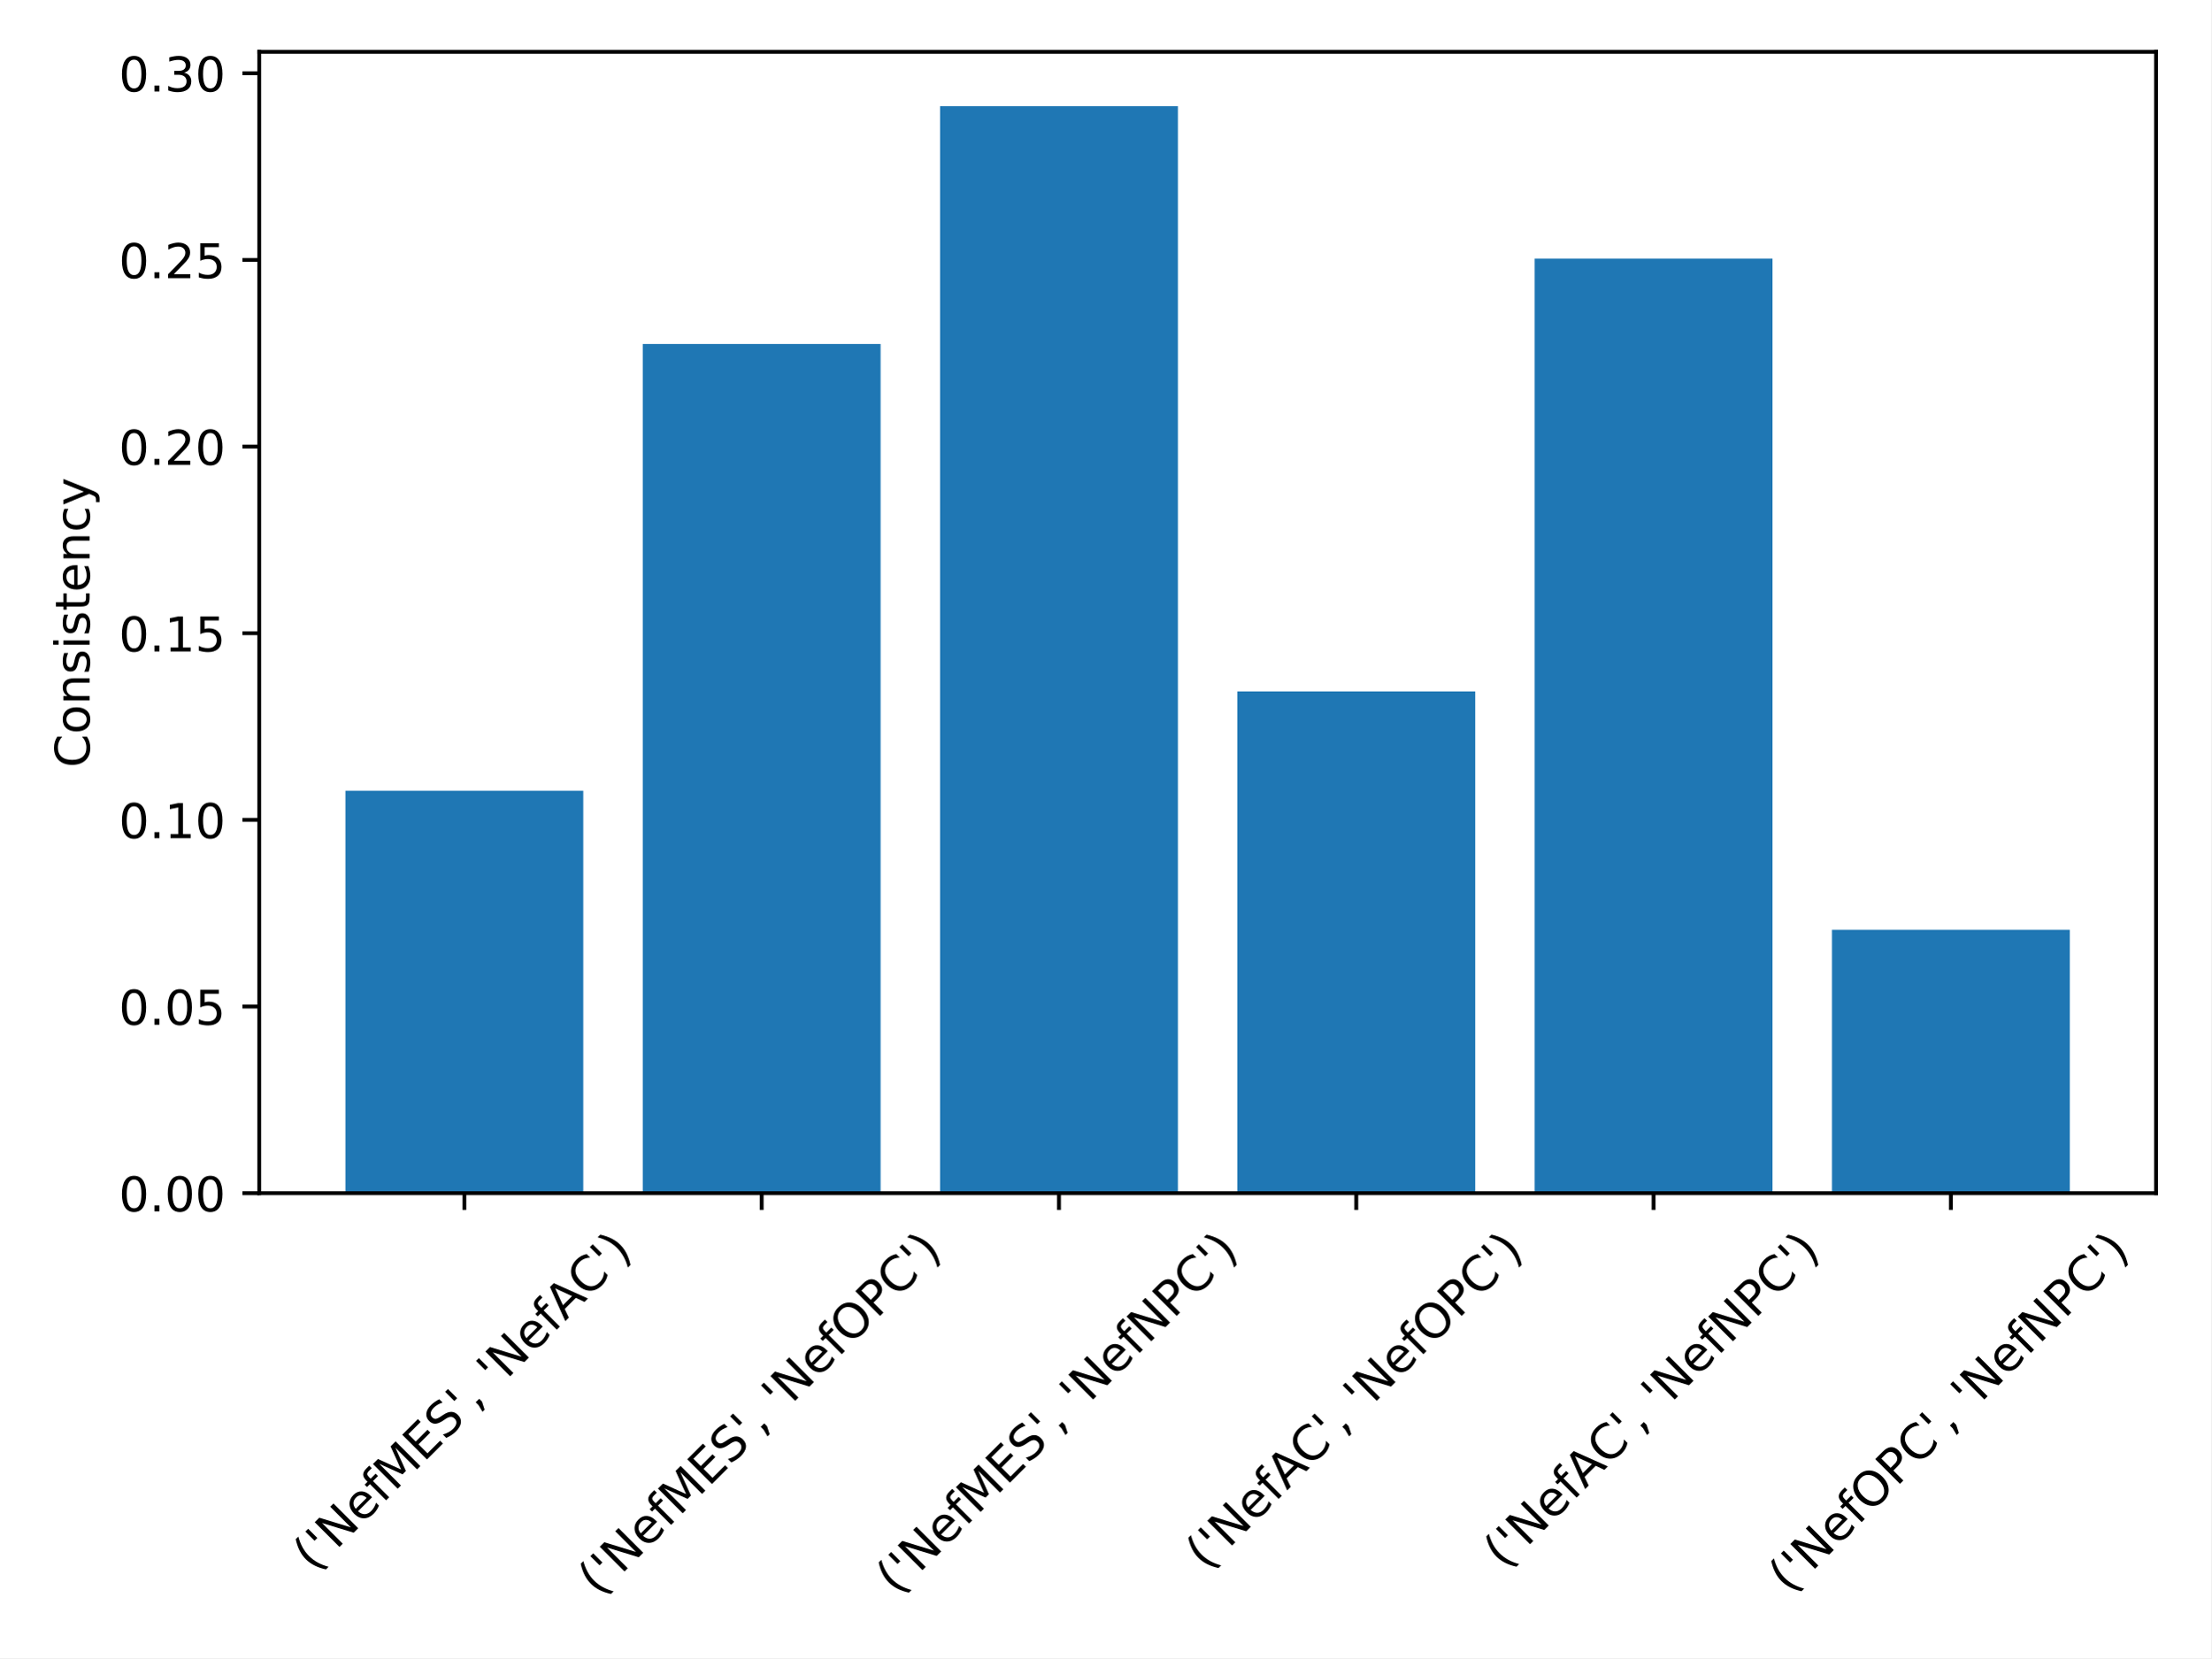
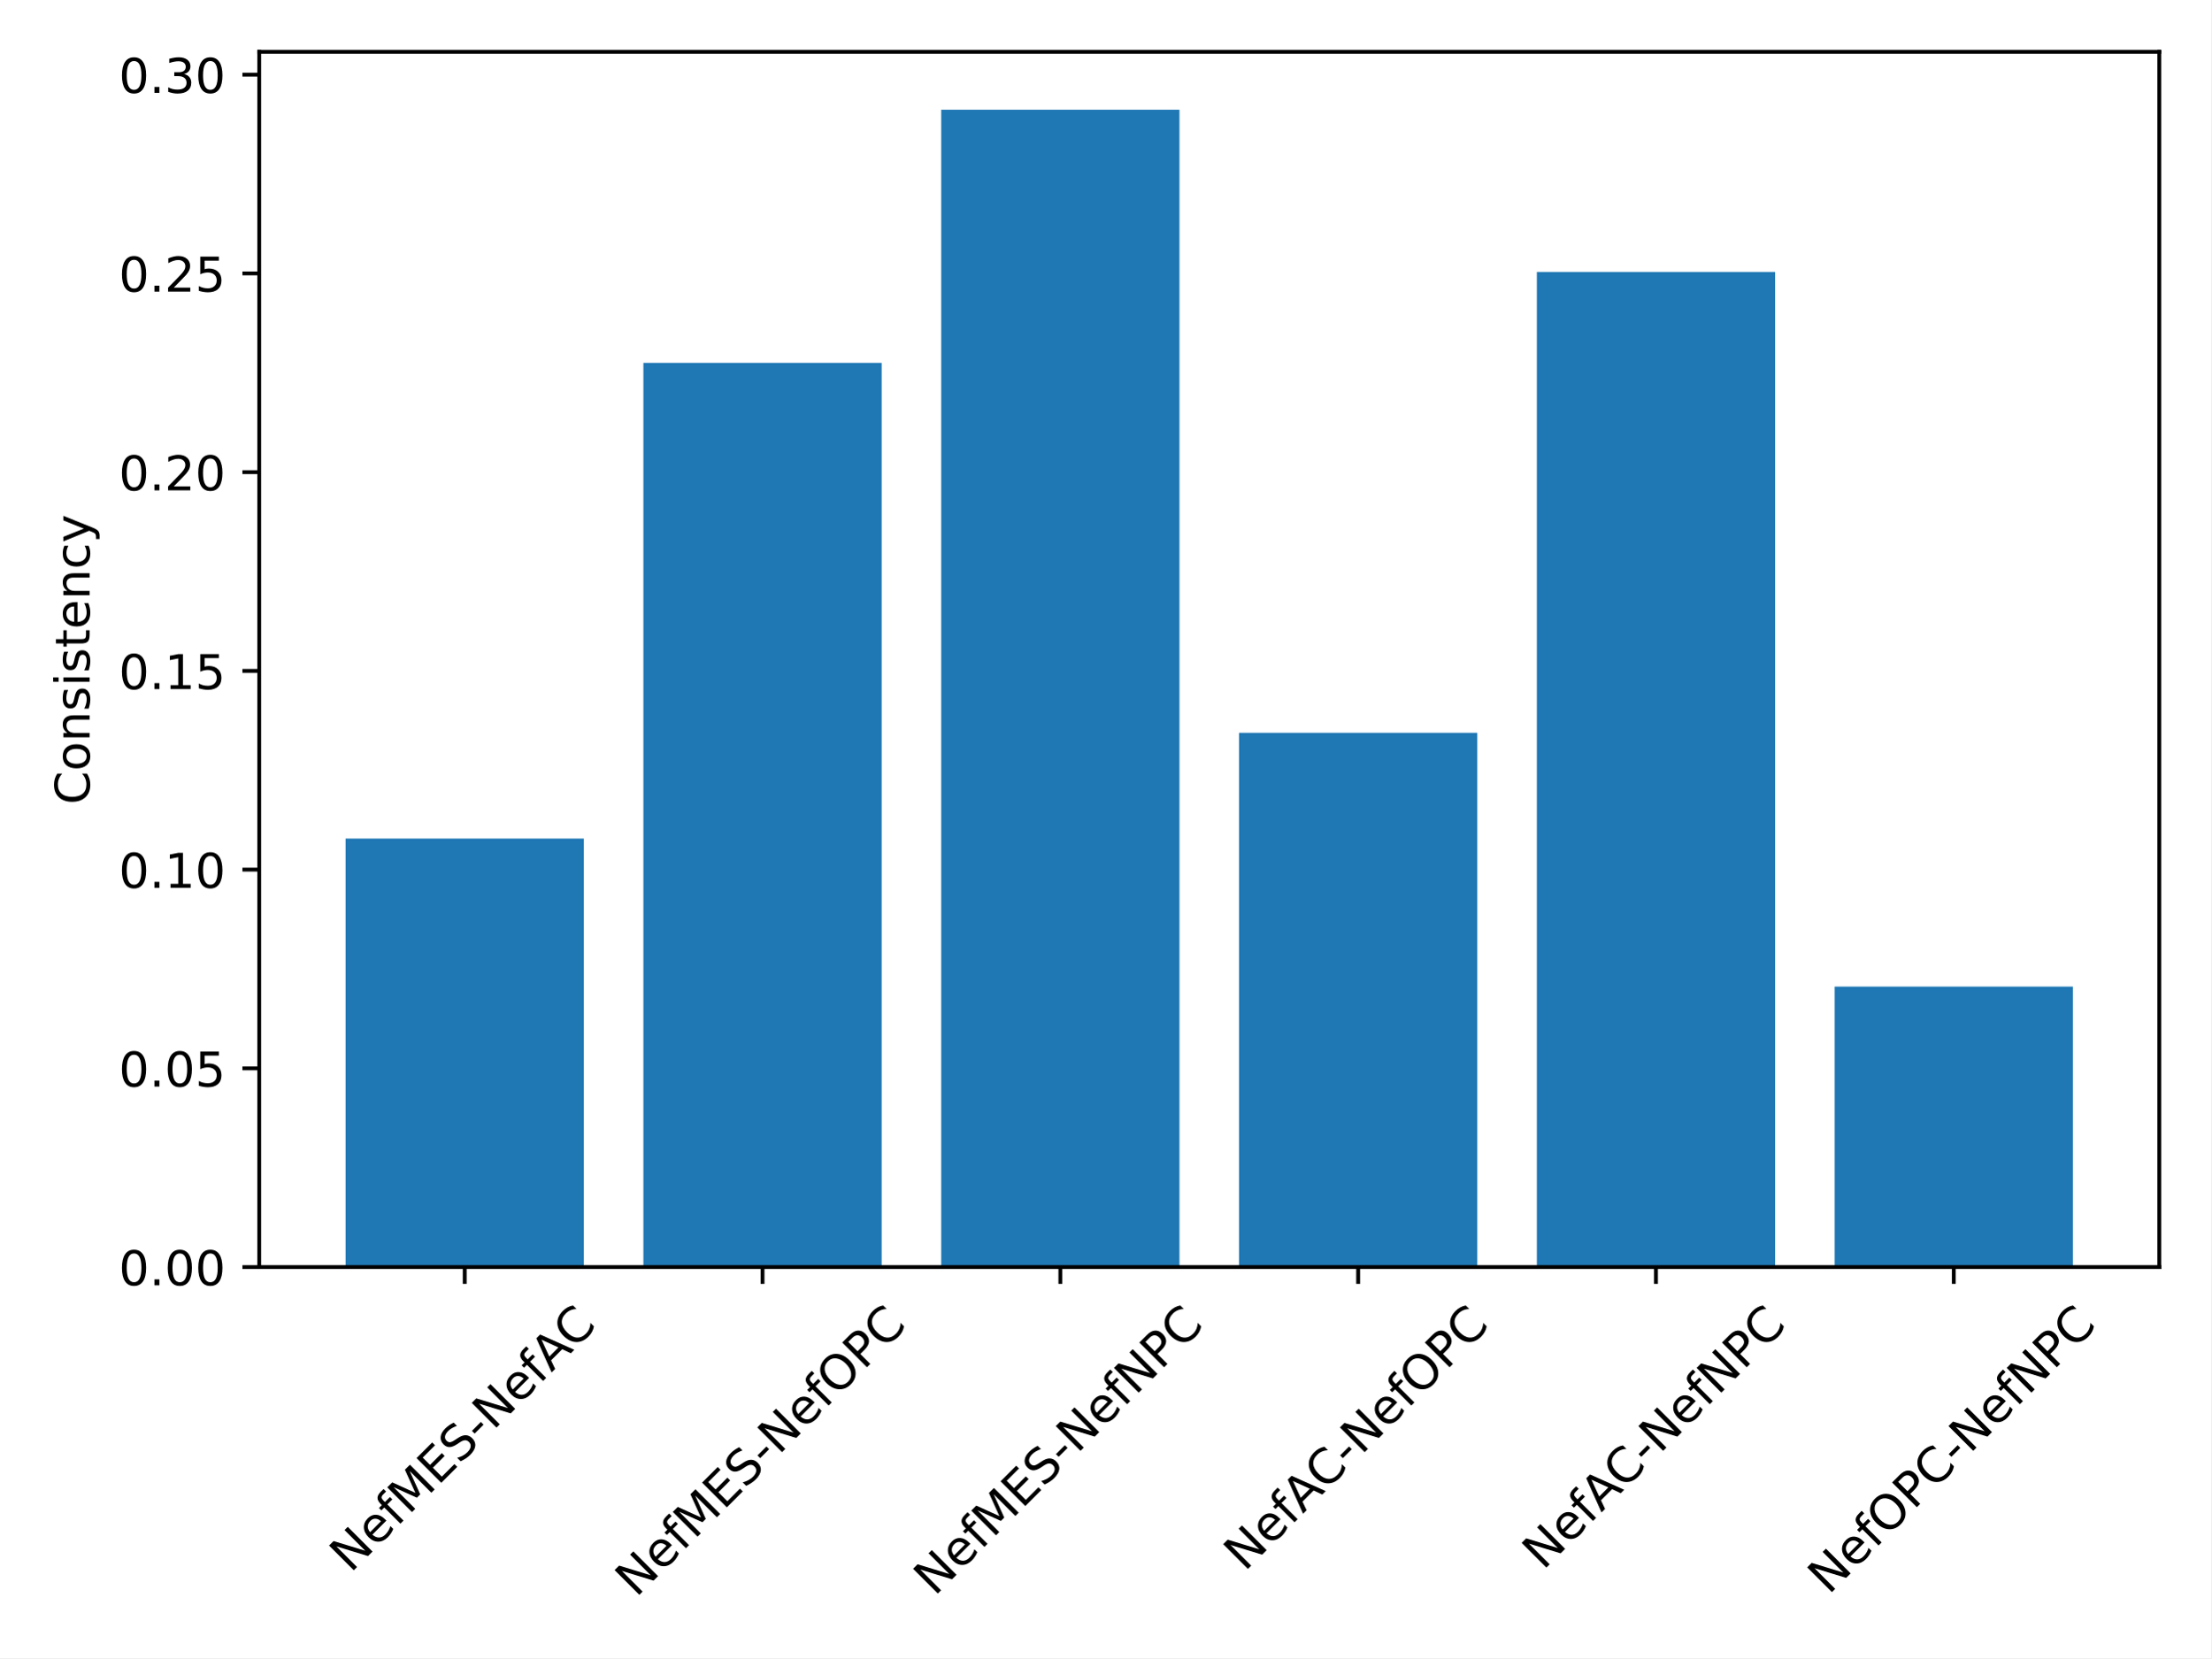
<svg xmlns="http://www.w3.org/2000/svg" xmlns:xlink="http://www.w3.org/1999/xlink" width="460.8pt" height="345.6pt" viewBox="0 0 460.8 345.6" version="1.1">
  <defs>
    <style type="text/css">*{stroke-linejoin: round; stroke-linecap: butt}</style>
  </defs>
  <g id="figure_1">
    <g id="patch_1">
      <path d="M 0 345.6  L 460.8 345.6  L 460.8 0  L 0 0  z " style="fill: #ffffff" />
    </g>
    <g id="axes_1">
      <g id="patch_2">
-         <path d="M 54.02 248.696  L 449.325 248.696  L 449.325 10.8  L 54.02 10.8  z " style="fill: #ffffff" />
+         <path d="M 54.02 264.097  L 450 264.097  L 450 10.8  L 54.02 10.8  z " style="fill: #ffffff" />
      </g>
      <g id="patch_3">
-         <path d="M 71.988 248.696  L 121.556 248.696  L 121.556 164.815  L 71.988 164.815  z " clip-path="url(#pbd22244c56)" style="fill: #1f77b4" />
+         <path d="M 72.019 264.097  L 121.672 264.097  L 121.672 174.786  L 72.019 174.786  z " clip-path="url(#pb75eb27ef6)" style="fill: #1f77b4" />
      </g>
      <g id="patch_4">
-         <path d="M 133.948 248.696  L 183.517 248.696  L 183.517 71.695  L 133.948 71.695  z " clip-path="url(#pbd22244c56)" style="fill: #1f77b4" />
+         <path d="M 134.085 264.097  L 183.738 264.097  L 183.738 75.637  L 134.085 75.637  z " clip-path="url(#pb75eb27ef6)" style="fill: #1f77b4" />
      </g>
      <g id="patch_5">
-         <path d="M 195.909 248.696  L 245.477 248.696  L 245.477 22.128  L 195.909 22.128  z " clip-path="url(#pbd22244c56)" style="fill: #1f77b4" />
+         <path d="M 196.151 264.097  L 245.803 264.097  L 245.803 22.862  L 196.151 22.862  z " clip-path="url(#pb75eb27ef6)" style="fill: #1f77b4" />
      </g>
      <g id="patch_6">
-         <path d="M 257.869 248.696  L 307.437 248.696  L 307.437 144.114  L 257.869 144.114  z " clip-path="url(#pbd22244c56)" style="fill: #1f77b4" />
+         <path d="M 258.217 264.097  L 307.869 264.097  L 307.869 152.744  L 258.217 152.744  z " clip-path="url(#pb75eb27ef6)" style="fill: #1f77b4" />
      </g>
      <g id="patch_7">
-         <path d="M 319.829 248.696  L 369.397 248.696  L 369.397 53.895  L 319.829 53.895  z " clip-path="url(#pbd22244c56)" style="fill: #1f77b4" />
+         <path d="M 320.282 264.097  L 369.935 264.097  L 369.935 56.685  L 320.282 56.685  z " clip-path="url(#pb75eb27ef6)" style="fill: #1f77b4" />
      </g>
      <g id="patch_8">
-         <path d="M 381.789 248.696  L 431.357 248.696  L 431.357 193.789  L 381.789 193.789  z " clip-path="url(#pbd22244c56)" style="fill: #1f77b4" />
+         <path d="M 382.348 264.097  L 432.001 264.097  L 432.001 205.635  L 382.348 205.635  z " clip-path="url(#pb75eb27ef6)" style="fill: #1f77b4" />
      </g>
      <g id="matplotlib.axis_1">
        <g id="xtick_1">
          <g id="line2d_1">
            <defs>
              <path id="m3385fdae1e" d="M 0 0  L 0 3.5  " style="stroke: #000000; stroke-width: 0.8" />
            </defs>
            <g>
-               <use xlink:href="#m3385fdae1e" x="96.772" y="248.696" style="stroke: #000000; stroke-width: 0.8" />
+               <use xlink:href="#m3385fdae1e" x="96.845" y="264.097" style="stroke: #000000; stroke-width: 0.8" />
            </g>
          </g>
          <g id="text_1">
-             <g transform="translate(65.34597 327.8242) rotate(-45) scale(0.1 -0.1)">
-               <defs>
-                 <path id="DejaVuSans-28" d="M 1984 4856  Q 1566 4138 1362 3434  Q 1159 2731 1159 2009  Q 1159 1288 1364 580  Q 1569 -128 1984 -844  L 1484 -844  Q 1016 -109 783 600  Q 550 1309 550 2009  Q 550 2706 781 3412  Q 1013 4119 1484 4856  L 1984 4856  z " transform="scale(0.015625)" />
-                 <path id="DejaVuSans-27" d="M 1147 4666  L 1147 2931  L 616 2931  L 616 4666  L 1147 4666  z " transform="scale(0.015625)" />
+             <g transform="translate(73.03636 327.9901) rotate(-45) scale(0.1 -0.1)">
+               <defs>
                <path id="DejaVuSans-4e" d="M 628 4666  L 1478 4666  L 3547 763  L 3547 4666  L 4159 4666  L 4159 0  L 3309 0  L 1241 3903  L 1241 0  L 628 0  L 628 4666  z " transform="scale(0.015625)" />
                <path id="DejaVuSans-65" d="M 3597 1894  L 3597 1613  L 953 1613  Q 991 1019 1311 708  Q 1631 397 2203 397  Q 2534 397 2845 478  Q 3156 559 3463 722  L 3463 178  Q 3153 47 2828 -22  Q 2503 -91 2169 -91  Q 1331 -91 842 396  Q 353 884 353 1716  Q 353 2575 817 3079  Q 1281 3584 2069 3584  Q 2775 3584 3186 3129  Q 3597 2675 3597 1894  z M 3022 2063  Q 3016 2534 2758 2815  Q 2500 3097 2075 3097  Q 1594 3097 1305 2825  Q 1016 2553 972 2059  L 3022 2063  z " transform="scale(0.015625)" />
                <path id="DejaVuSans-66" d="M 2375 4863  L 2375 4384  L 1825 4384  Q 1516 4384 1395 4259  Q 1275 4134 1275 3809  L 1275 3500  L 2222 3500  L 2222 3053  L 1275 3053  L 1275 0  L 697 0  L 697 3053  L 147 3053  L 147 3500  L 697 3500  L 697 3744  Q 697 4328 969 4595  Q 1241 4863 1831 4863  L 2375 4863  z " transform="scale(0.015625)" />
                <path id="DejaVuSans-4d" d="M 628 4666  L 1569 4666  L 2759 1491  L 3956 4666  L 4897 4666  L 4897 0  L 4281 0  L 4281 4097  L 3078 897  L 2444 897  L 1241 4097  L 1241 0  L 628 0  L 628 4666  z " transform="scale(0.015625)" />
                <path id="DejaVuSans-45" d="M 628 4666  L 3578 4666  L 3578 4134  L 1259 4134  L 1259 2753  L 3481 2753  L 3481 2222  L 1259 2222  L 1259 531  L 3634 531  L 3634 0  L 628 0  L 628 4666  z " transform="scale(0.015625)" />
                <path id="DejaVuSans-53" d="M 3425 4513  L 3425 3897  Q 3066 4069 2747 4153  Q 2428 4238 2131 4238  Q 1616 4238 1336 4038  Q 1056 3838 1056 3469  Q 1056 3159 1242 3001  Q 1428 2844 1947 2747  L 2328 2669  Q 3034 2534 3370 2195  Q 3706 1856 3706 1288  Q 3706 609 3251 259  Q 2797 -91 1919 -91  Q 1588 -91 1214 -16  Q 841 59 441 206  L 441 856  Q 825 641 1194 531  Q 1563 422 1919 422  Q 2459 422 2753 634  Q 3047 847 3047 1241  Q 3047 1584 2836 1778  Q 2625 1972 2144 2069  L 1759 2144  Q 1053 2284 737 2584  Q 422 2884 422 3419  Q 422 4038 858 4394  Q 1294 4750 2059 4750  Q 2388 4750 2728 4690  Q 3069 4631 3425 4513  z " transform="scale(0.015625)" />
-                 <path id="DejaVuSans-2c" d="M 750 794  L 1409 794  L 1409 256  L 897 -744  L 494 -744  L 750 256  L 750 794  z " transform="scale(0.015625)" />
-                 <path id="DejaVuSans-20" transform="scale(0.015625)" />
+                 <path id="DejaVuSans-2d" d="M 313 2009  L 1997 2009  L 1997 1497  L 313 1497  L 313 2009  z " transform="scale(0.015625)" />
                <path id="DejaVuSans-41" d="M 2188 4044  L 1331 1722  L 3047 1722  L 2188 4044  z M 1831 4666  L 2547 4666  L 4325 0  L 3669 0  L 3244 1197  L 1141 1197  L 716 0  L 50 0  L 1831 4666  z " transform="scale(0.015625)" />
                <path id="DejaVuSans-43" d="M 4122 4306  L 4122 3641  Q 3803 3938 3442 4084  Q 3081 4231 2675 4231  Q 1875 4231 1450 3742  Q 1025 3253 1025 2328  Q 1025 1406 1450 917  Q 1875 428 2675 428  Q 3081 428 3442 575  Q 3803 722 4122 1019  L 4122 359  Q 3791 134 3420 21  Q 3050 -91 2638 -91  Q 1578 -91 968 557  Q 359 1206 359 2328  Q 359 3453 968 4101  Q 1578 4750 2638 4750  Q 3056 4750 3426 4639  Q 3797 4528 4122 4306  z " transform="scale(0.015625)" />
-                 <path id="DejaVuSans-29" d="M 513 4856  L 1013 4856  Q 1481 4119 1714 3412  Q 1947 2706 1947 2009  Q 1947 1309 1714 600  Q 1481 -109 1013 -844  L 513 -844  Q 928 -128 1133 580  Q 1338 1288 1338 2009  Q 1338 2731 1133 3434  Q 928 4138 513 4856  z " transform="scale(0.015625)" />
-               </defs>
-               <use xlink:href="#DejaVuSans-28" />
-               <use xlink:href="#DejaVuSans-27" x="39.014" />
-               <use xlink:href="#DejaVuSans-4e" x="66.504" />
-               <use xlink:href="#DejaVuSans-65" x="141.309" />
-               <use xlink:href="#DejaVuSans-66" x="202.832" />
-               <use xlink:href="#DejaVuSans-4d" x="238.037" />
-               <use xlink:href="#DejaVuSans-45" x="324.316" />
-               <use xlink:href="#DejaVuSans-53" x="387.5" />
-               <use xlink:href="#DejaVuSans-27" x="450.977" />
-               <use xlink:href="#DejaVuSans-2c" x="478.467" />
-               <use xlink:href="#DejaVuSans-20" x="510.254" />
-               <use xlink:href="#DejaVuSans-27" x="542.041" />
-               <use xlink:href="#DejaVuSans-4e" x="569.531" />
-               <use xlink:href="#DejaVuSans-65" x="644.336" />
-               <use xlink:href="#DejaVuSans-66" x="705.859" />
-               <use xlink:href="#DejaVuSans-41" x="741.064" />
-               <use xlink:href="#DejaVuSans-43" x="807.723" />
-               <use xlink:href="#DejaVuSans-27" x="877.547" />
-               <use xlink:href="#DejaVuSans-29" x="905.037" />
+               </defs>
+               <use xlink:href="#DejaVuSans-4e" />
+               <use xlink:href="#DejaVuSans-65" x="74.805" />
+               <use xlink:href="#DejaVuSans-66" x="136.328" />
+               <use xlink:href="#DejaVuSans-4d" x="171.533" />
+               <use xlink:href="#DejaVuSans-45" x="257.812" />
+               <use xlink:href="#DejaVuSans-53" x="320.996" />
+               <use xlink:href="#DejaVuSans-2d" x="384.473" />
+               <use xlink:href="#DejaVuSans-4e" x="420.557" />
+               <use xlink:href="#DejaVuSans-65" x="495.361" />
+               <use xlink:href="#DejaVuSans-66" x="556.885" />
+               <use xlink:href="#DejaVuSans-41" x="592.09" />
+               <use xlink:href="#DejaVuSans-43" x="658.748" />
            </g>
          </g>
        </g>
        <g id="xtick_2">
          <g id="line2d_2">
            <g>
-               <use xlink:href="#m3385fdae1e" x="158.733" y="248.696" style="stroke: #000000; stroke-width: 0.8" />
+               <use xlink:href="#m3385fdae1e" x="158.911" y="264.097" style="stroke: #000000; stroke-width: 0.8" />
            </g>
          </g>
          <g id="text_2">
-             <g transform="translate(124.7477 332.9408) rotate(-45) scale(0.1 -0.1)">
+             <g transform="translate(132.5439 333.1067) rotate(-45) scale(0.1 -0.1)">
              <defs>
                <path id="DejaVuSans-4f" d="M 2522 4238  Q 1834 4238 1429 3725  Q 1025 3213 1025 2328  Q 1025 1447 1429 934  Q 1834 422 2522 422  Q 3209 422 3611 934  Q 4013 1447 4013 2328  Q 4013 3213 3611 3725  Q 3209 4238 2522 4238  z M 2522 4750  Q 3503 4750 4090 4092  Q 4678 3434 4678 2328  Q 4678 1225 4090 567  Q 3503 -91 2522 -91  Q 1538 -91 948 565  Q 359 1222 359 2328  Q 359 3434 948 4092  Q 1538 4750 2522 4750  z " transform="scale(0.015625)" />
                <path id="DejaVuSans-50" d="M 1259 4147  L 1259 2394  L 2053 2394  Q 2494 2394 2734 2622  Q 2975 2850 2975 3272  Q 2975 3691 2734 3919  Q 2494 4147 2053 4147  L 1259 4147  z M 628 4666  L 2053 4666  Q 2838 4666 3239 4311  Q 3641 3956 3641 3272  Q 3641 2581 3239 2228  Q 2838 1875 2053 1875  L 1259 1875  L 1259 0  L 628 0  L 628 4666  z " transform="scale(0.015625)" />
              </defs>
-               <use xlink:href="#DejaVuSans-28" />
-               <use xlink:href="#DejaVuSans-27" x="39.014" />
-               <use xlink:href="#DejaVuSans-4e" x="66.504" />
-               <use xlink:href="#DejaVuSans-65" x="141.309" />
-               <use xlink:href="#DejaVuSans-66" x="202.832" />
-               <use xlink:href="#DejaVuSans-4d" x="238.037" />
-               <use xlink:href="#DejaVuSans-45" x="324.316" />
-               <use xlink:href="#DejaVuSans-53" x="387.5" />
-               <use xlink:href="#DejaVuSans-27" x="450.977" />
-               <use xlink:href="#DejaVuSans-2c" x="478.467" />
-               <use xlink:href="#DejaVuSans-20" x="510.254" />
-               <use xlink:href="#DejaVuSans-27" x="542.041" />
-               <use xlink:href="#DejaVuSans-4e" x="569.531" />
-               <use xlink:href="#DejaVuSans-65" x="644.336" />
-               <use xlink:href="#DejaVuSans-66" x="705.859" />
-               <use xlink:href="#DejaVuSans-4f" x="741.064" />
-               <use xlink:href="#DejaVuSans-50" x="819.775" />
-               <use xlink:href="#DejaVuSans-43" x="880.078" />
-               <use xlink:href="#DejaVuSans-27" x="949.902" />
-               <use xlink:href="#DejaVuSans-29" x="977.393" />
+               <use xlink:href="#DejaVuSans-4e" />
+               <use xlink:href="#DejaVuSans-65" x="74.805" />
+               <use xlink:href="#DejaVuSans-66" x="136.328" />
+               <use xlink:href="#DejaVuSans-4d" x="171.533" />
+               <use xlink:href="#DejaVuSans-45" x="257.812" />
+               <use xlink:href="#DejaVuSans-53" x="320.996" />
+               <use xlink:href="#DejaVuSans-2d" x="384.473" />
+               <use xlink:href="#DejaVuSans-4e" x="420.557" />
+               <use xlink:href="#DejaVuSans-65" x="495.361" />
+               <use xlink:href="#DejaVuSans-66" x="556.885" />
+               <use xlink:href="#DejaVuSans-4f" x="592.09" />
+               <use xlink:href="#DejaVuSans-50" x="670.801" />
+               <use xlink:href="#DejaVuSans-43" x="731.104" />
            </g>
          </g>
        </g>
        <g id="xtick_3">
          <g id="line2d_3">
            <g>
-               <use xlink:href="#m3385fdae1e" x="220.693" y="248.696" style="stroke: #000000; stroke-width: 0.8" />
+               <use xlink:href="#m3385fdae1e" x="220.977" y="264.097" style="stroke: #000000; stroke-width: 0.8" />
            </g>
          </g>
          <g id="text_3">
-             <g transform="translate(186.8459 332.6645) rotate(-45) scale(0.1 -0.1)">
-               <use xlink:href="#DejaVuSans-28" />
-               <use xlink:href="#DejaVuSans-27" x="39.014" />
-               <use xlink:href="#DejaVuSans-4e" x="66.504" />
-               <use xlink:href="#DejaVuSans-65" x="141.309" />
-               <use xlink:href="#DejaVuSans-66" x="202.832" />
-               <use xlink:href="#DejaVuSans-4d" x="238.037" />
-               <use xlink:href="#DejaVuSans-45" x="324.316" />
-               <use xlink:href="#DejaVuSans-53" x="387.5" />
-               <use xlink:href="#DejaVuSans-27" x="450.977" />
-               <use xlink:href="#DejaVuSans-2c" x="478.467" />
-               <use xlink:href="#DejaVuSans-20" x="510.254" />
-               <use xlink:href="#DejaVuSans-27" x="542.041" />
-               <use xlink:href="#DejaVuSans-4e" x="569.531" />
-               <use xlink:href="#DejaVuSans-65" x="644.336" />
-               <use xlink:href="#DejaVuSans-66" x="705.859" />
-               <use xlink:href="#DejaVuSans-4e" x="741.064" />
-               <use xlink:href="#DejaVuSans-50" x="815.869" />
-               <use xlink:href="#DejaVuSans-43" x="876.172" />
-               <use xlink:href="#DejaVuSans-27" x="945.996" />
-               <use xlink:href="#DejaVuSans-29" x="973.486" />
+             <g transform="translate(194.7478 332.8305) rotate(-45) scale(0.1 -0.1)">
+               <use xlink:href="#DejaVuSans-4e" />
+               <use xlink:href="#DejaVuSans-65" x="74.805" />
+               <use xlink:href="#DejaVuSans-66" x="136.328" />
+               <use xlink:href="#DejaVuSans-4d" x="171.533" />
+               <use xlink:href="#DejaVuSans-45" x="257.812" />
+               <use xlink:href="#DejaVuSans-53" x="320.996" />
+               <use xlink:href="#DejaVuSans-2d" x="384.473" />
+               <use xlink:href="#DejaVuSans-4e" x="420.557" />
+               <use xlink:href="#DejaVuSans-65" x="495.361" />
+               <use xlink:href="#DejaVuSans-66" x="556.885" />
+               <use xlink:href="#DejaVuSans-4e" x="592.09" />
+               <use xlink:href="#DejaVuSans-50" x="666.895" />
+               <use xlink:href="#DejaVuSans-43" x="727.197" />
            </g>
          </g>
        </g>
        <g id="xtick_4">
          <g id="line2d_4">
            <g>
-               <use xlink:href="#m3385fdae1e" x="282.653" y="248.696" style="stroke: #000000; stroke-width: 0.8" />
+               <use xlink:href="#m3385fdae1e" x="283.043" y="264.097" style="stroke: #000000; stroke-width: 0.8" />
            </g>
          </g>
          <g id="text_4">
-             <g transform="translate(251.3715 327.5336) rotate(-45) scale(0.1 -0.1)">
-               <use xlink:href="#DejaVuSans-28" />
-               <use xlink:href="#DejaVuSans-27" x="39.014" />
-               <use xlink:href="#DejaVuSans-4e" x="66.504" />
-               <use xlink:href="#DejaVuSans-65" x="141.309" />
-               <use xlink:href="#DejaVuSans-66" x="202.832" />
-               <use xlink:href="#DejaVuSans-41" x="238.037" />
-               <use xlink:href="#DejaVuSans-43" x="304.695" />
-               <use xlink:href="#DejaVuSans-27" x="374.52" />
-               <use xlink:href="#DejaVuSans-2c" x="402.01" />
-               <use xlink:href="#DejaVuSans-20" x="433.797" />
-               <use xlink:href="#DejaVuSans-27" x="465.584" />
-               <use xlink:href="#DejaVuSans-4e" x="493.074" />
-               <use xlink:href="#DejaVuSans-65" x="567.879" />
-               <use xlink:href="#DejaVuSans-66" x="629.402" />
-               <use xlink:href="#DejaVuSans-4f" x="664.607" />
-               <use xlink:href="#DejaVuSans-50" x="743.318" />
-               <use xlink:href="#DejaVuSans-43" x="803.621" />
-               <use xlink:href="#DejaVuSans-27" x="873.445" />
-               <use xlink:href="#DejaVuSans-29" x="900.936" />
+             <g transform="translate(259.3791 327.6995) rotate(-45) scale(0.1 -0.1)">
+               <use xlink:href="#DejaVuSans-4e" />
+               <use xlink:href="#DejaVuSans-65" x="74.805" />
+               <use xlink:href="#DejaVuSans-66" x="136.328" />
+               <use xlink:href="#DejaVuSans-41" x="171.533" />
+               <use xlink:href="#DejaVuSans-43" x="238.191" />
+               <use xlink:href="#DejaVuSans-2d" x="308.016" />
+               <use xlink:href="#DejaVuSans-4e" x="344.1" />
+               <use xlink:href="#DejaVuSans-65" x="418.904" />
+               <use xlink:href="#DejaVuSans-66" x="480.428" />
+               <use xlink:href="#DejaVuSans-4f" x="515.633" />
+               <use xlink:href="#DejaVuSans-50" x="594.344" />
+               <use xlink:href="#DejaVuSans-43" x="654.646" />
            </g>
          </g>
        </g>
        <g id="xtick_5">
          <g id="line2d_5">
            <g>
-               <use xlink:href="#m3385fdae1e" x="344.613" y="248.696" style="stroke: #000000; stroke-width: 0.8" />
+               <use xlink:href="#m3385fdae1e" x="345.109" y="264.097" style="stroke: #000000; stroke-width: 0.8" />
            </g>
          </g>
          <g id="text_5">
-             <g transform="translate(313.4696 327.2574) rotate(-45) scale(0.1 -0.1)">
-               <use xlink:href="#DejaVuSans-28" />
-               <use xlink:href="#DejaVuSans-27" x="39.014" />
-               <use xlink:href="#DejaVuSans-4e" x="66.504" />
-               <use xlink:href="#DejaVuSans-65" x="141.309" />
-               <use xlink:href="#DejaVuSans-66" x="202.832" />
-               <use xlink:href="#DejaVuSans-41" x="238.037" />
-               <use xlink:href="#DejaVuSans-43" x="304.695" />
-               <use xlink:href="#DejaVuSans-27" x="374.52" />
-               <use xlink:href="#DejaVuSans-2c" x="402.01" />
-               <use xlink:href="#DejaVuSans-20" x="433.797" />
-               <use xlink:href="#DejaVuSans-27" x="465.584" />
-               <use xlink:href="#DejaVuSans-4e" x="493.074" />
-               <use xlink:href="#DejaVuSans-65" x="567.879" />
-               <use xlink:href="#DejaVuSans-66" x="629.402" />
-               <use xlink:href="#DejaVuSans-4e" x="664.607" />
-               <use xlink:href="#DejaVuSans-50" x="739.412" />
-               <use xlink:href="#DejaVuSans-43" x="799.715" />
-               <use xlink:href="#DejaVuSans-27" x="869.539" />
-               <use xlink:href="#DejaVuSans-29" x="897.029" />
+             <g transform="translate(321.5831 327.4233) rotate(-45) scale(0.1 -0.1)">
+               <use xlink:href="#DejaVuSans-4e" />
+               <use xlink:href="#DejaVuSans-65" x="74.805" />
+               <use xlink:href="#DejaVuSans-66" x="136.328" />
+               <use xlink:href="#DejaVuSans-41" x="171.533" />
+               <use xlink:href="#DejaVuSans-43" x="238.191" />
+               <use xlink:href="#DejaVuSans-2d" x="308.016" />
+               <use xlink:href="#DejaVuSans-4e" x="344.1" />
+               <use xlink:href="#DejaVuSans-65" x="418.904" />
+               <use xlink:href="#DejaVuSans-66" x="480.428" />
+               <use xlink:href="#DejaVuSans-4e" x="515.633" />
+               <use xlink:href="#DejaVuSans-50" x="590.438" />
+               <use xlink:href="#DejaVuSans-43" x="650.74" />
            </g>
          </g>
        </g>
        <g id="xtick_6">
          <g id="line2d_6">
            <g>
-               <use xlink:href="#m3385fdae1e" x="406.573" y="248.696" style="stroke: #000000; stroke-width: 0.8" />
+               <use xlink:href="#m3385fdae1e" x="407.175" y="264.097" style="stroke: #000000; stroke-width: 0.8" />
            </g>
          </g>
          <g id="text_6">
-             <g transform="translate(372.8714 332.374) rotate(-45) scale(0.1 -0.1)">
-               <use xlink:href="#DejaVuSans-28" />
-               <use xlink:href="#DejaVuSans-27" x="39.014" />
-               <use xlink:href="#DejaVuSans-4e" x="66.504" />
-               <use xlink:href="#DejaVuSans-65" x="141.309" />
-               <use xlink:href="#DejaVuSans-66" x="202.832" />
-               <use xlink:href="#DejaVuSans-4f" x="238.037" />
-               <use xlink:href="#DejaVuSans-50" x="316.748" />
-               <use xlink:href="#DejaVuSans-43" x="377.051" />
-               <use xlink:href="#DejaVuSans-27" x="446.875" />
-               <use xlink:href="#DejaVuSans-2c" x="474.365" />
-               <use xlink:href="#DejaVuSans-20" x="506.152" />
-               <use xlink:href="#DejaVuSans-27" x="537.939" />
-               <use xlink:href="#DejaVuSans-4e" x="565.43" />
-               <use xlink:href="#DejaVuSans-65" x="640.234" />
-               <use xlink:href="#DejaVuSans-66" x="701.758" />
-               <use xlink:href="#DejaVuSans-4e" x="736.963" />
-               <use xlink:href="#DejaVuSans-50" x="811.768" />
-               <use xlink:href="#DejaVuSans-43" x="872.07" />
-               <use xlink:href="#DejaVuSans-27" x="941.895" />
-               <use xlink:href="#DejaVuSans-29" x="969.385" />
+             <g transform="translate(381.0906 332.5399) rotate(-45) scale(0.1 -0.1)">
+               <use xlink:href="#DejaVuSans-4e" />
+               <use xlink:href="#DejaVuSans-65" x="74.805" />
+               <use xlink:href="#DejaVuSans-66" x="136.328" />
+               <use xlink:href="#DejaVuSans-4f" x="171.533" />
+               <use xlink:href="#DejaVuSans-50" x="250.244" />
+               <use xlink:href="#DejaVuSans-43" x="310.547" />
+               <use xlink:href="#DejaVuSans-2d" x="380.371" />
+               <use xlink:href="#DejaVuSans-4e" x="416.455" />
+               <use xlink:href="#DejaVuSans-65" x="491.26" />
+               <use xlink:href="#DejaVuSans-66" x="552.783" />
+               <use xlink:href="#DejaVuSans-4e" x="587.988" />
+               <use xlink:href="#DejaVuSans-50" x="662.793" />
+               <use xlink:href="#DejaVuSans-43" x="723.096" />
            </g>
          </g>
        </g>
      </g>
      <g id="matplotlib.axis_2">
        <g id="ytick_1">
          <g id="line2d_7">
            <defs>
              <path id="ma600d9e374" d="M 0 0  L -3.5 0  " style="stroke: #000000; stroke-width: 0.8" />
            </defs>
            <g>
-               <use xlink:href="#ma600d9e374" x="54.02" y="248.696" style="stroke: #000000; stroke-width: 0.8" />
+               <use xlink:href="#ma600d9e374" x="54.02" y="264.097" style="stroke: #000000; stroke-width: 0.8" />
            </g>
          </g>
          <g id="text_7">
-             <g transform="translate(24.75437 252.4952) scale(0.1 -0.1)">
+             <g transform="translate(24.75437 267.896) scale(0.1 -0.1)">
              <defs>
                <path id="DejaVuSans-30" d="M 2034 4250  Q 1547 4250 1301 3770  Q 1056 3291 1056 2328  Q 1056 1369 1301 889  Q 1547 409 2034 409  Q 2525 409 2770 889  Q 3016 1369 3016 2328  Q 3016 3291 2770 3770  Q 2525 4250 2034 4250  z M 2034 4750  Q 2819 4750 3233 4129  Q 3647 3509 3647 2328  Q 3647 1150 3233 529  Q 2819 -91 2034 -91  Q 1250 -91 836 529  Q 422 1150 422 2328  Q 422 3509 836 4129  Q 1250 4750 2034 4750  z " transform="scale(0.015625)" />
                <path id="DejaVuSans-2e" d="M 684 794  L 1344 794  L 1344 0  L 684 0  L 684 794  z " transform="scale(0.015625)" />
              </defs>
              <use xlink:href="#DejaVuSans-30" />
              <use xlink:href="#DejaVuSans-2e" x="63.623" />
              <use xlink:href="#DejaVuSans-30" x="95.41" />
              <use xlink:href="#DejaVuSans-30" x="159.033" />
            </g>
          </g>
        </g>
        <g id="ytick_2">
          <g id="line2d_8">
            <g>
-               <use xlink:href="#ma600d9e374" x="54.02" y="209.792" style="stroke: #000000; stroke-width: 0.8" />
+               <use xlink:href="#ma600d9e374" x="54.02" y="222.674" style="stroke: #000000; stroke-width: 0.8" />
            </g>
          </g>
          <g id="text_8">
-             <g transform="translate(24.75437 213.591) scale(0.1 -0.1)">
+             <g transform="translate(24.75437 226.4732) scale(0.1 -0.1)">
              <defs>
                <path id="DejaVuSans-35" d="M 691 4666  L 3169 4666  L 3169 4134  L 1269 4134  L 1269 2991  Q 1406 3038 1543 3061  Q 1681 3084 1819 3084  Q 2600 3084 3056 2656  Q 3513 2228 3513 1497  Q 3513 744 3044 326  Q 2575 -91 1722 -91  Q 1428 -91 1123 -41  Q 819 9 494 109  L 494 744  Q 775 591 1075 516  Q 1375 441 1709 441  Q 2250 441 2565 725  Q 2881 1009 2881 1497  Q 2881 1984 2565 2268  Q 2250 2553 1709 2553  Q 1456 2553 1204 2497  Q 953 2441 691 2322  L 691 4666  z " transform="scale(0.015625)" />
              </defs>
              <use xlink:href="#DejaVuSans-30" />
              <use xlink:href="#DejaVuSans-2e" x="63.623" />
              <use xlink:href="#DejaVuSans-30" x="95.41" />
              <use xlink:href="#DejaVuSans-35" x="159.033" />
            </g>
          </g>
        </g>
        <g id="ytick_3">
          <g id="line2d_9">
            <g>
-               <use xlink:href="#ma600d9e374" x="54.02" y="170.888" style="stroke: #000000; stroke-width: 0.8" />
+               <use xlink:href="#ma600d9e374" x="54.02" y="181.251" style="stroke: #000000; stroke-width: 0.8" />
            </g>
          </g>
          <g id="text_9">
-             <g transform="translate(24.75437 174.6868) scale(0.1 -0.1)">
+             <g transform="translate(24.75437 185.0505) scale(0.1 -0.1)">
              <defs>
                <path id="DejaVuSans-31" d="M 794 531  L 1825 531  L 1825 4091  L 703 3866  L 703 4441  L 1819 4666  L 2450 4666  L 2450 531  L 3481 531  L 3481 0  L 794 0  L 794 531  z " transform="scale(0.015625)" />
              </defs>
              <use xlink:href="#DejaVuSans-30" />
              <use xlink:href="#DejaVuSans-2e" x="63.623" />
              <use xlink:href="#DejaVuSans-31" x="95.41" />
              <use xlink:href="#DejaVuSans-30" x="159.033" />
            </g>
          </g>
        </g>
        <g id="ytick_4">
          <g id="line2d_10">
            <g>
-               <use xlink:href="#ma600d9e374" x="54.02" y="131.983" style="stroke: #000000; stroke-width: 0.8" />
+               <use xlink:href="#ma600d9e374" x="54.02" y="139.828" style="stroke: #000000; stroke-width: 0.8" />
            </g>
          </g>
          <g id="text_10">
-             <g transform="translate(24.75437 135.7826) scale(0.1 -0.1)">
+             <g transform="translate(24.75437 143.6277) scale(0.1 -0.1)">
              <use xlink:href="#DejaVuSans-30" />
              <use xlink:href="#DejaVuSans-2e" x="63.623" />
              <use xlink:href="#DejaVuSans-31" x="95.41" />
              <use xlink:href="#DejaVuSans-35" x="159.033" />
            </g>
          </g>
        </g>
        <g id="ytick_5">
          <g id="line2d_11">
            <g>
-               <use xlink:href="#ma600d9e374" x="54.02" y="93.079" style="stroke: #000000; stroke-width: 0.8" />
+               <use xlink:href="#ma600d9e374" x="54.02" y="98.406" style="stroke: #000000; stroke-width: 0.8" />
            </g>
          </g>
          <g id="text_11">
-             <g transform="translate(24.75437 96.87839) scale(0.1 -0.1)">
+             <g transform="translate(24.75437 102.2049) scale(0.1 -0.1)">
              <defs>
                <path id="DejaVuSans-32" d="M 1228 531  L 3431 531  L 3431 0  L 469 0  L 469 531  Q 828 903 1448 1529  Q 2069 2156 2228 2338  Q 2531 2678 2651 2914  Q 2772 3150 2772 3378  Q 2772 3750 2511 3984  Q 2250 4219 1831 4219  Q 1534 4219 1204 4116  Q 875 4013 500 3803  L 500 4441  Q 881 4594 1212 4672  Q 1544 4750 1819 4750  Q 2544 4750 2975 4387  Q 3406 4025 3406 3419  Q 3406 3131 3298 2873  Q 3191 2616 2906 2266  Q 2828 2175 2409 1742  Q 1991 1309 1228 531  z " transform="scale(0.015625)" />
              </defs>
              <use xlink:href="#DejaVuSans-30" />
              <use xlink:href="#DejaVuSans-2e" x="63.623" />
              <use xlink:href="#DejaVuSans-32" x="95.41" />
              <use xlink:href="#DejaVuSans-30" x="159.033" />
            </g>
          </g>
        </g>
        <g id="ytick_6">
          <g id="line2d_12">
            <g>
-               <use xlink:href="#ma600d9e374" x="54.02" y="54.175" style="stroke: #000000; stroke-width: 0.8" />
+               <use xlink:href="#ma600d9e374" x="54.02" y="56.983" style="stroke: #000000; stroke-width: 0.8" />
            </g>
          </g>
          <g id="text_12">
-             <g transform="translate(24.75437 57.9742) scale(0.1 -0.1)">
+             <g transform="translate(24.75437 60.78218) scale(0.1 -0.1)">
              <use xlink:href="#DejaVuSans-30" />
              <use xlink:href="#DejaVuSans-2e" x="63.623" />
              <use xlink:href="#DejaVuSans-32" x="95.41" />
              <use xlink:href="#DejaVuSans-35" x="159.033" />
            </g>
          </g>
        </g>
        <g id="ytick_7">
          <g id="line2d_13">
            <g>
-               <use xlink:href="#ma600d9e374" x="54.02" y="15.271" style="stroke: #000000; stroke-width: 0.8" />
+               <use xlink:href="#ma600d9e374" x="54.02" y="15.56" style="stroke: #000000; stroke-width: 0.8" />
            </g>
          </g>
          <g id="text_13">
-             <g transform="translate(24.75437 19.07) scale(0.1 -0.1)">
+             <g transform="translate(24.75437 19.35943) scale(0.1 -0.1)">
              <defs>
                <path id="DejaVuSans-33" d="M 2597 2516  Q 3050 2419 3304 2112  Q 3559 1806 3559 1356  Q 3559 666 3084 287  Q 2609 -91 1734 -91  Q 1441 -91 1130 -33  Q 819 25 488 141  L 488 750  Q 750 597 1062 519  Q 1375 441 1716 441  Q 2309 441 2620 675  Q 2931 909 2931 1356  Q 2931 1769 2642 2001  Q 2353 2234 1838 2234  L 1294 2234  L 1294 2753  L 1863 2753  Q 2328 2753 2575 2939  Q 2822 3125 2822 3475  Q 2822 3834 2567 4026  Q 2313 4219 1838 4219  Q 1578 4219 1281 4162  Q 984 4106 628 3988  L 628 4550  Q 988 4650 1302 4700  Q 1616 4750 1894 4750  Q 2613 4750 3031 4423  Q 3450 4097 3450 3541  Q 3450 3153 3228 2886  Q 3006 2619 2597 2516  z " transform="scale(0.015625)" />
              </defs>
              <use xlink:href="#DejaVuSans-30" />
              <use xlink:href="#DejaVuSans-2e" x="63.623" />
              <use xlink:href="#DejaVuSans-33" x="95.41" />
              <use xlink:href="#DejaVuSans-30" x="159.033" />
            </g>
          </g>
        </g>
        <g id="text_14">
-           <g transform="translate(18.67469 159.98) rotate(-90) scale(0.1 -0.1)">
+           <g transform="translate(18.67469 167.6804) rotate(-90) scale(0.1 -0.1)">
            <defs>
              <path id="DejaVuSans-6f" d="M 1959 3097  Q 1497 3097 1228 2736  Q 959 2375 959 1747  Q 959 1119 1226 758  Q 1494 397 1959 397  Q 2419 397 2687 759  Q 2956 1122 2956 1747  Q 2956 2369 2687 2733  Q 2419 3097 1959 3097  z M 1959 3584  Q 2709 3584 3137 3096  Q 3566 2609 3566 1747  Q 3566 888 3137 398  Q 2709 -91 1959 -91  Q 1206 -91 779 398  Q 353 888 353 1747  Q 353 2609 779 3096  Q 1206 3584 1959 3584  z " transform="scale(0.015625)" />
              <path id="DejaVuSans-6e" d="M 3513 2113  L 3513 0  L 2938 0  L 2938 2094  Q 2938 2591 2744 2837  Q 2550 3084 2163 3084  Q 1697 3084 1428 2787  Q 1159 2491 1159 1978  L 1159 0  L 581 0  L 581 3500  L 1159 3500  L 1159 2956  Q 1366 3272 1645 3428  Q 1925 3584 2291 3584  Q 2894 3584 3203 3211  Q 3513 2838 3513 2113  z " transform="scale(0.015625)" />
              <path id="DejaVuSans-73" d="M 2834 3397  L 2834 2853  Q 2591 2978 2328 3040  Q 2066 3103 1784 3103  Q 1356 3103 1142 2972  Q 928 2841 928 2578  Q 928 2378 1081 2264  Q 1234 2150 1697 2047  L 1894 2003  Q 2506 1872 2764 1633  Q 3022 1394 3022 966  Q 3022 478 2636 193  Q 2250 -91 1575 -91  Q 1294 -91 989 -36  Q 684 19 347 128  L 347 722  Q 666 556 975 473  Q 1284 391 1588 391  Q 1994 391 2212 530  Q 2431 669 2431 922  Q 2431 1156 2273 1281  Q 2116 1406 1581 1522  L 1381 1569  Q 847 1681 609 1914  Q 372 2147 372 2553  Q 372 3047 722 3315  Q 1072 3584 1716 3584  Q 2034 3584 2315 3537  Q 2597 3491 2834 3397  z " transform="scale(0.015625)" />
              <path id="DejaVuSans-69" d="M 603 3500  L 1178 3500  L 1178 0  L 603 0  L 603 3500  z M 603 4863  L 1178 4863  L 1178 4134  L 603 4134  L 603 4863  z " transform="scale(0.015625)" />
              <path id="DejaVuSans-74" d="M 1172 4494  L 1172 3500  L 2356 3500  L 2356 3053  L 1172 3053  L 1172 1153  Q 1172 725 1289 603  Q 1406 481 1766 481  L 2356 481  L 2356 0  L 1766 0  Q 1100 0 847 248  Q 594 497 594 1153  L 594 3053  L 172 3053  L 172 3500  L 594 3500  L 594 4494  L 1172 4494  z " transform="scale(0.015625)" />
              <path id="DejaVuSans-63" d="M 3122 3366  L 3122 2828  Q 2878 2963 2633 3030  Q 2388 3097 2138 3097  Q 1578 3097 1268 2742  Q 959 2388 959 1747  Q 959 1106 1268 751  Q 1578 397 2138 397  Q 2388 397 2633 464  Q 2878 531 3122 666  L 3122 134  Q 2881 22 2623 -34  Q 2366 -91 2075 -91  Q 1284 -91 818 406  Q 353 903 353 1747  Q 353 2603 823 3093  Q 1294 3584 2113 3584  Q 2378 3584 2631 3529  Q 2884 3475 3122 3366  z " transform="scale(0.015625)" />
              <path id="DejaVuSans-79" d="M 2059 -325  Q 1816 -950 1584 -1140  Q 1353 -1331 966 -1331  L 506 -1331  L 506 -850  L 844 -850  Q 1081 -850 1212 -737  Q 1344 -625 1503 -206  L 1606 56  L 191 3500  L 800 3500  L 1894 763  L 2988 3500  L 3597 3500  L 2059 -325  z " transform="scale(0.015625)" />
            </defs>
            <use xlink:href="#DejaVuSans-43" />
            <use xlink:href="#DejaVuSans-6f" x="69.824" />
            <use xlink:href="#DejaVuSans-6e" x="131.006" />
            <use xlink:href="#DejaVuSans-73" x="194.385" />
            <use xlink:href="#DejaVuSans-69" x="246.484" />
            <use xlink:href="#DejaVuSans-73" x="274.268" />
            <use xlink:href="#DejaVuSans-74" x="326.367" />
            <use xlink:href="#DejaVuSans-65" x="365.576" />
            <use xlink:href="#DejaVuSans-6e" x="427.1" />
            <use xlink:href="#DejaVuSans-63" x="490.479" />
            <use xlink:href="#DejaVuSans-79" x="545.459" />
          </g>
        </g>
      </g>
      <g id="patch_9">
-         <path d="M 54.02 248.696  L 54.02 10.8  " style="fill: none; stroke: #000000; stroke-width: 0.8; stroke-linejoin: miter; stroke-linecap: square" />
+         <path d="M 54.02 264.097  L 54.02 10.8  " style="fill: none; stroke: #000000; stroke-width: 0.8; stroke-linejoin: miter; stroke-linecap: square" />
      </g>
      <g id="patch_10">
-         <path d="M 449.325 248.696  L 449.325 10.8  " style="fill: none; stroke: #000000; stroke-width: 0.8; stroke-linejoin: miter; stroke-linecap: square" />
+         <path d="M 450 264.097  L 450 10.8  " style="fill: none; stroke: #000000; stroke-width: 0.8; stroke-linejoin: miter; stroke-linecap: square" />
      </g>
      <g id="patch_11">
-         <path d="M 54.02 248.696  L 449.325 248.696  " style="fill: none; stroke: #000000; stroke-width: 0.8; stroke-linejoin: miter; stroke-linecap: square" />
+         <path d="M 54.02 264.097  L 450 264.097  " style="fill: none; stroke: #000000; stroke-width: 0.8; stroke-linejoin: miter; stroke-linecap: square" />
      </g>
      <g id="patch_12">
-         <path d="M 54.02 10.8  L 449.325 10.8  " style="fill: none; stroke: #000000; stroke-width: 0.8; stroke-linejoin: miter; stroke-linecap: square" />
+         <path d="M 54.02 10.8  L 450 10.8  " style="fill: none; stroke: #000000; stroke-width: 0.8; stroke-linejoin: miter; stroke-linecap: square" />
      </g>
    </g>
  </g>
  <defs>
-     <clipPath id="pbd22244c56">
-       <rect x="54.02" y="10.8" width="395.305" height="237.896" />
+     <clipPath id="pb75eb27ef6">
+       <rect x="54.02" y="10.8" width="395.98" height="253.297" />
    </clipPath>
  </defs>
</svg>
